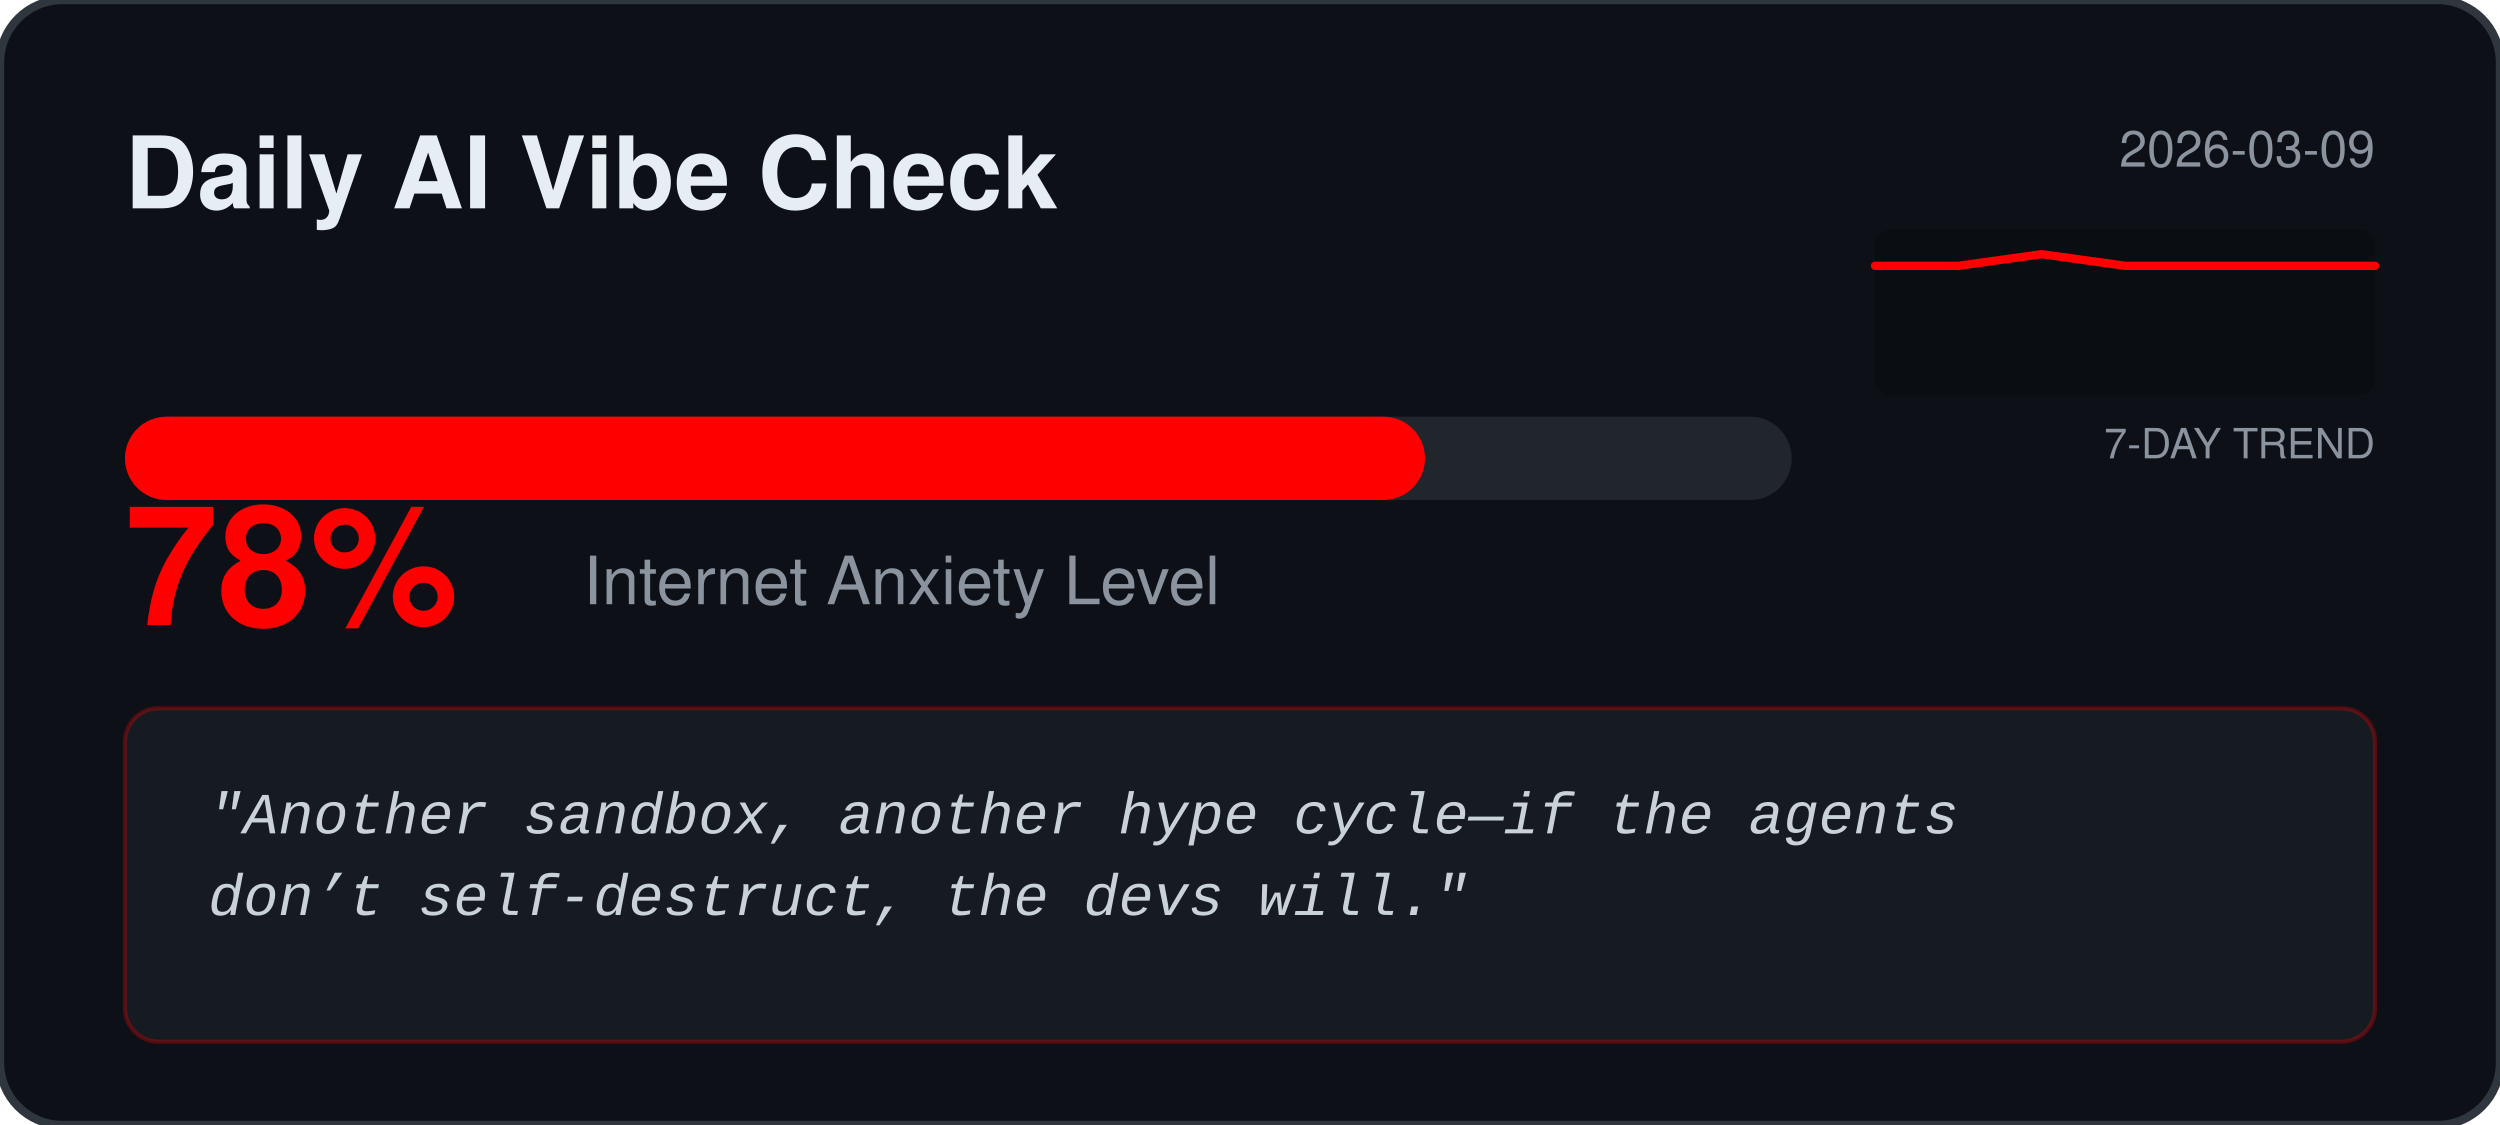
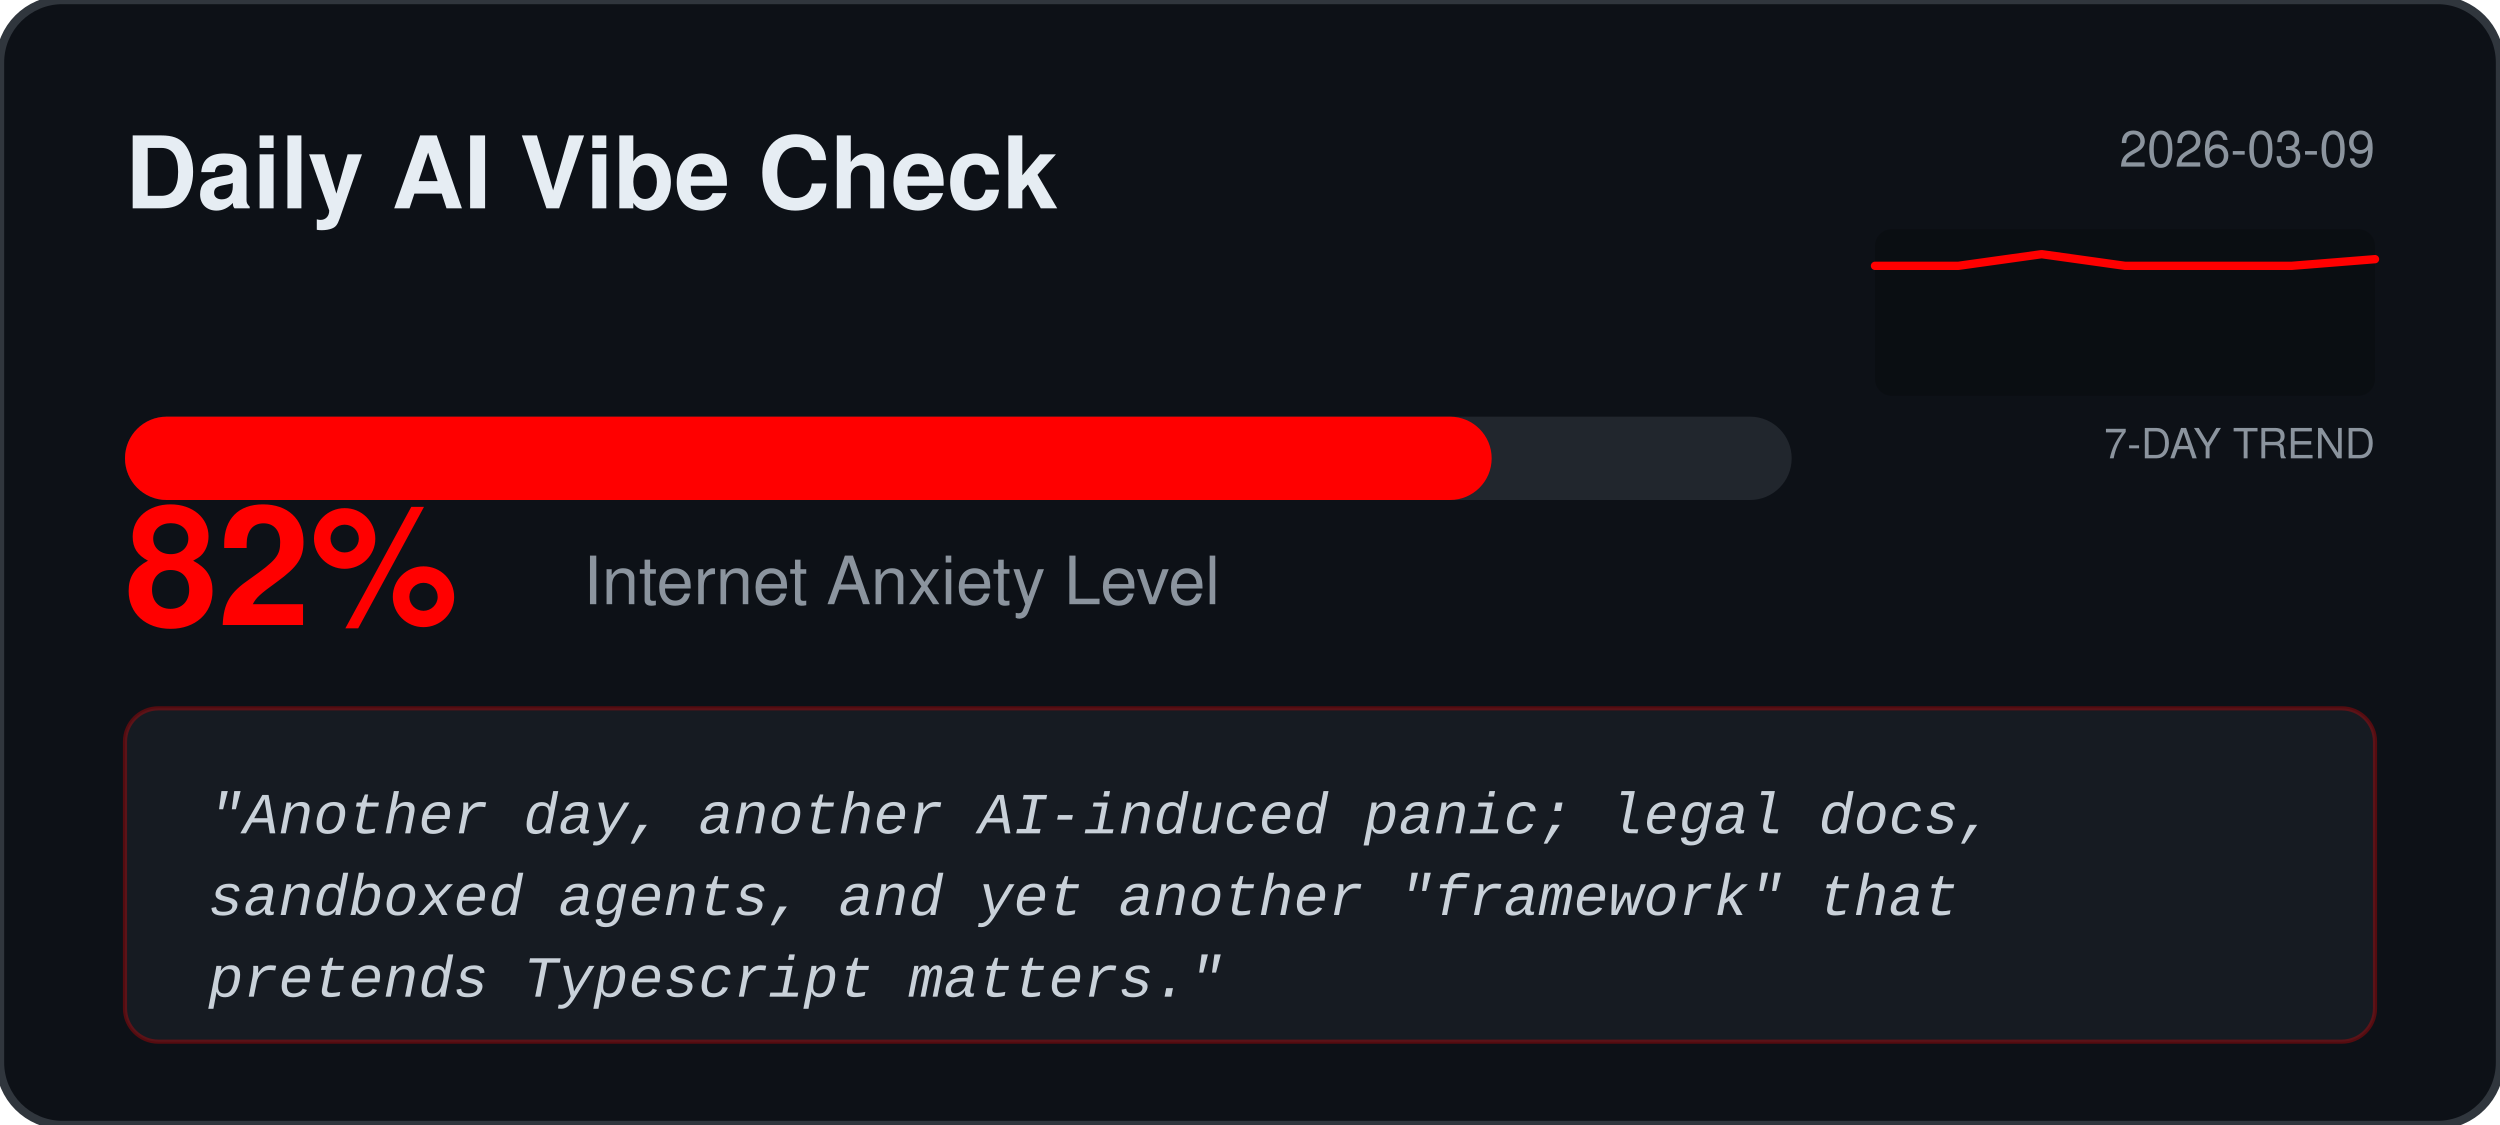
<svg xmlns="http://www.w3.org/2000/svg" width="600" height="270" viewBox="0 0 600 270" fill="none">
  <rect width="600" height="270" rx="15" fill="#0D1117" stroke="#30363D" stroke-width="2" />
  <text x="30" y="50" fill="#E6EDF3" font-family="Segoe UI, Helvetica, sans-serif" font-weight="bold" font-size="24">Daily AI Vibe Check</text>
  <text x="570" y="40" fill="#8B949E" font-family="Segoe UI, Helvetica, sans-serif" font-size="12" text-anchor="end">2026-03-09</text>
  <rect x="450" y="55" width="120" height="40" fill="#000000" fill-opacity="0.2" rx="4" />
  <text x="570" y="110" fill="#8B949E" font-family="Segoe UI, Helvetica, sans-serif" font-size="10" text-anchor="end">7-DAY TREND</text>
-   <polyline points="450.0,63.8 470.0,63.8 490.0,61.0 510.0,63.8 530.0,63.8 550.0,63.8 570.0,63.8" fill="none" stroke="#FF0000" stroke-width="2" stroke-linecap="round" stroke-linejoin="round" />
+   <polyline points="450.0,63.8 470.0,63.8 490.0,61.0 510.0,63.8 530.0,63.8 550.0,63.8 570.0,62.2" fill="none" stroke="#FF0000" stroke-width="2" stroke-linecap="round" stroke-linejoin="round" />
  <rect x="30" y="100" width="400" height="20" rx="10" fill="#21262D" />
-   <rect x="30" y="100" width="312.0" height="20" rx="10" fill="#FF0000" />
-   <text x="30" y="150" fill="#FF0000" font-family="Segoe UI, Helvetica, sans-serif" font-weight="bold" font-size="40">78%</text>
+   <rect x="30" y="100" width="328.0" height="20" rx="10" fill="#FF0000" />
+   <text x="30" y="150" fill="#FF0000" font-family="Segoe UI, Helvetica, sans-serif" font-weight="bold" font-size="40">82%</text>
  <text x="140" y="145" fill="#8B949E" font-family="Segoe UI, Helvetica, sans-serif" font-size="16">Internet Anxiety Level</text>
  <rect x="30" y="170" width="540" height="80" rx="8" fill="#161B22" stroke="#FF0000" stroke-opacity="0.3" />
  <text x="50" y="200" fill="#C9D1D9" font-family="Courier New, monospace" font-size="14" font-style="italic">
-     <tspan x="50" dy="0">"Another sandbox, another hype cycle—if the agents</tspan>
-     <tspan x="50" dy="1.4em">don’t self‑destruct, the devs will."</tspan>
+     <tspan x="50" dy="0">"Another day, another AI‑induced panic; legal docs,</tspan>
+     <tspan x="50" dy="1.4em">sandboxed agents, and yet another "framework" that</tspan>
+     <tspan x="50" dy="1.4em">pretends Typescript matters."</tspan>
  </text>
</svg>
